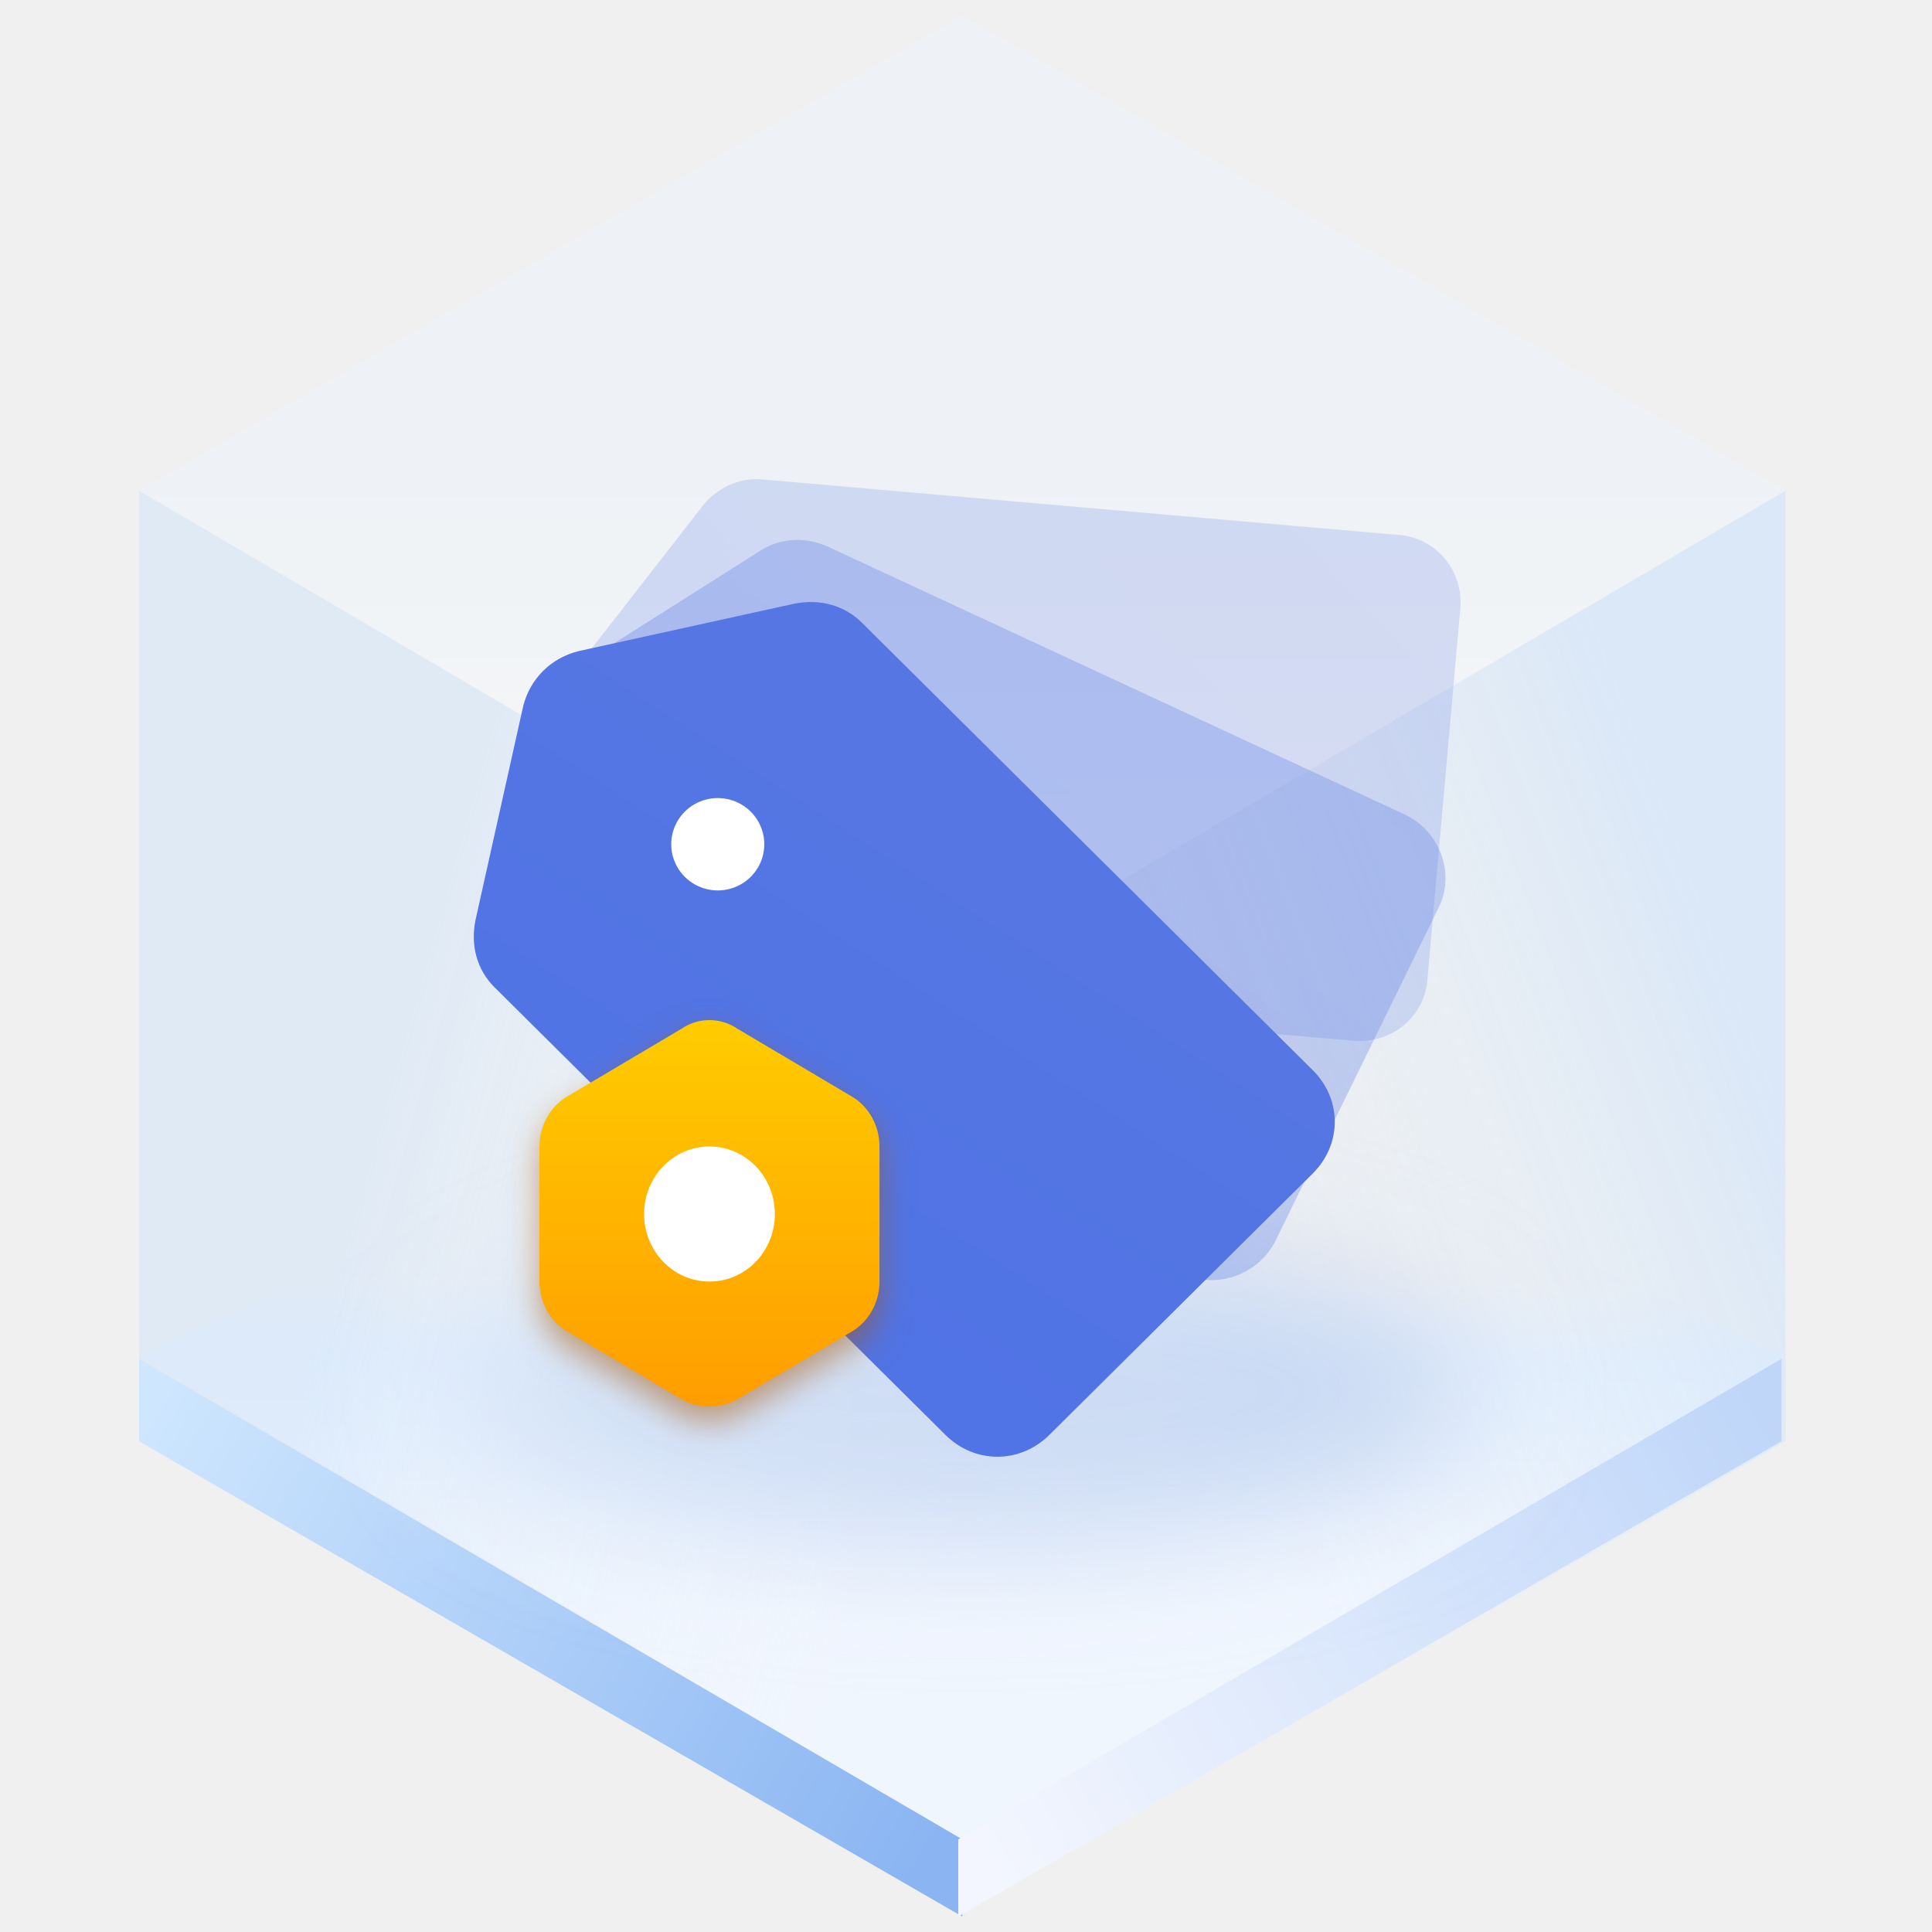
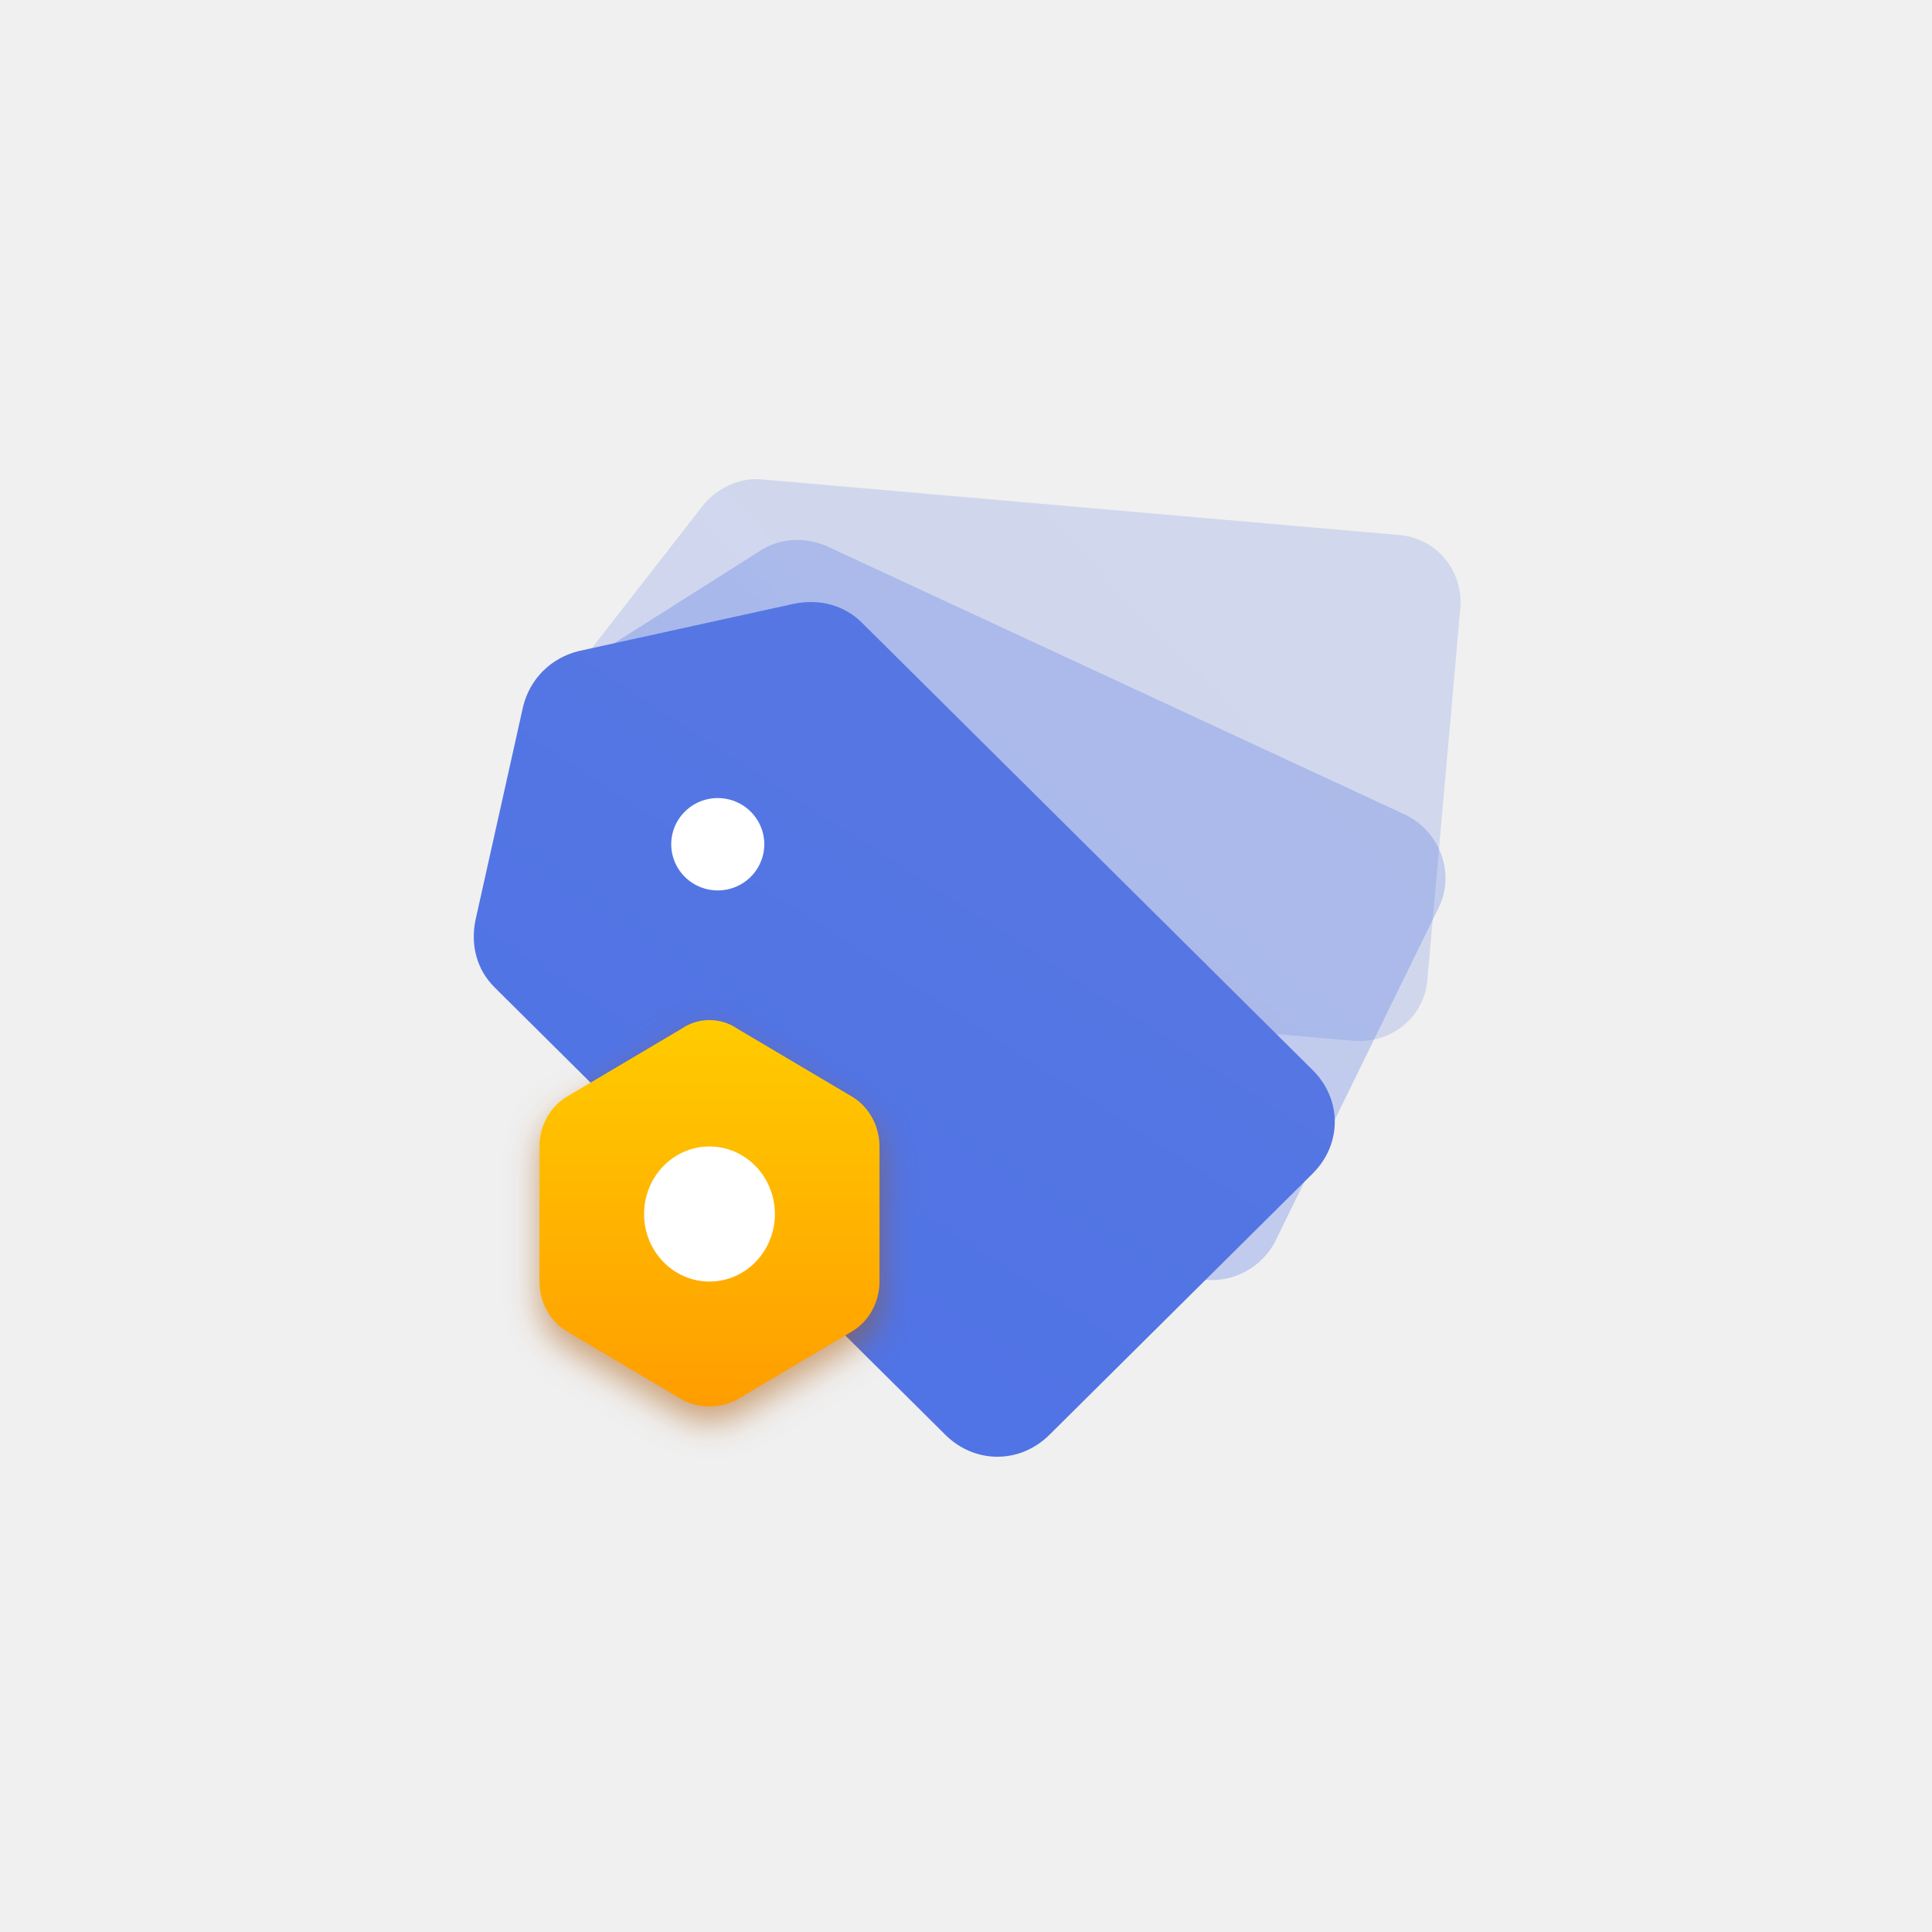
<svg xmlns="http://www.w3.org/2000/svg" xmlns:xlink="http://www.w3.org/1999/xlink" width="125px" height="125px" viewBox="0 0 125 125" version="1.1">
  <defs>
-     <linearGradient x1="50%" y1="45.969%" x2="50%" y2="100%" id="linearGradient-1">
-       <stop stop-color="#ECF3FB" offset="0%" />
-       <stop stop-color="#FFFFFF" offset="100%" />
-     </linearGradient>
-     <linearGradient x1="50.396%" y1="35.933%" x2="50%" y2="64.067%" id="linearGradient-2">
-       <stop stop-color="#E3EFFD" stop-opacity="0.006" offset="0%" />
-       <stop stop-color="#E5F0FD" offset="34.06%" />
-       <stop stop-color="#F0F6FE" offset="100%" />
-     </linearGradient>
-     <linearGradient x1="33.333%" y1="34.496%" x2="96.974%" y2="65.442%" id="linearGradient-3">
-       <stop stop-color="#D5E6F9" offset="0%" />
-       <stop stop-color="#F7FBFF" stop-opacity="0" offset="100%" />
-     </linearGradient>
-     <linearGradient x1="90.991%" y1="29.431%" x2="33.333%" y2="67.747%" id="linearGradient-4">
-       <stop stop-color="#D5E6F9" offset="0%" />
-       <stop stop-color="#E7F0F9" stop-opacity="0" offset="100%" />
-     </linearGradient>
-     <linearGradient x1="-5.803%" y1="27.05%" x2="103.63%" y2="71.133%" id="linearGradient-5">
-       <stop stop-color="#CEE6FE" offset="0%" />
-       <stop stop-color="#8AB5F2" offset="100%" />
-     </linearGradient>
-     <linearGradient x1="-5.803%" y1="27.05%" x2="103.63%" y2="71.133%" id="linearGradient-6">
-       <stop stop-color="#BFD6F9" offset="0%" />
-       <stop stop-color="#F3F6FE" offset="100%" />
-     </linearGradient>
-     <linearGradient x1="89.847%" y1="61.735%" x2="0%" y2="61.735%" id="linearGradient-7">
-       <stop stop-color="#CAD9F3" offset="0%" />
-       <stop stop-color="#D5E3F7" offset="100%" />
-     </linearGradient>
-     <filter x="-18.5%" y="-60.0%" width="136.9%" height="220.0%" filterUnits="objectBoundingBox" id="filter-8">
-       <feGaussianBlur stdDeviation="4" in="SourceGraphic" />
-     </filter>
-     <linearGradient x1="44.099%" y1="64.106%" x2="128.793%" y2="14.073%" id="linearGradient-9">
+     <linearGradient x1="44.099%" y1="64.106%" x2="128.793%" y2="14.073%" id="linearGradient-1">
      <stop stop-color="#5073E5" offset="0%" />
      <stop stop-color="#5E7CE0" offset="100%" />
    </linearGradient>
-     <linearGradient x1="44.099%" y1="74.627%" x2="128.793%" y2="-12.723%" id="linearGradient-10">
+     <linearGradient x1="44.099%" y1="74.627%" x2="128.793%" y2="-12.723%" id="linearGradient-2">
      <stop stop-color="#5073E5" offset="0%" />
      <stop stop-color="#5E7CE0" offset="100%" />
    </linearGradient>
-     <linearGradient x1="44.099%" y1="86.296%" x2="128.793%" y2="-42.443%" id="linearGradient-11">
+     <linearGradient x1="44.099%" y1="86.296%" x2="128.793%" y2="-42.443%" id="linearGradient-3">
      <stop stop-color="#5073E5" offset="0%" />
      <stop stop-color="#5E7CE0" offset="100%" />
    </linearGradient>
-     <linearGradient x1="44.099%" y1="86.296%" x2="128.793%" y2="-42.443%" id="linearGradient-12">
+     <linearGradient x1="44.099%" y1="86.296%" x2="128.793%" y2="-42.443%" id="linearGradient-4">
      <stop stop-color="#5073E5" offset="0%" />
      <stop stop-color="#5E7CE0" offset="100%" />
    </linearGradient>
-     <linearGradient x1="50%" y1="0%" x2="50%" y2="100%" id="linearGradient-13">
+     <linearGradient x1="50%" y1="0%" x2="50%" y2="100%" id="linearGradient-5">
      <stop stop-color="#FFCC00" offset="0%" />
      <stop stop-color="#FF9D00" offset="100%" />
    </linearGradient>
-     <path d="M12.813,0.562 L20.187,4.931 C21.275,5.556 22,6.804 22,8.177 L22,16.916 C22,18.29 21.275,19.538 20.187,20.162 L12.813,24.532 C11.725,25.156 10.275,25.156 9.187,24.532 L1.813,20.162 C0.725,19.538 0,18.29 0,16.916 L0,8.177 C0,6.804 0.725,5.556 1.813,4.931 L9.187,0.562 C10.275,-0.187 11.725,-0.187 12.813,0.562 L12.813,0.562 Z" id="path-14" />
-     <filter x="-15.9%" y="-10.0%" width="131.8%" height="128.0%" filterUnits="objectBoundingBox" id="filter-15">
+     <path d="M12.813,0.562 L20.187,4.931 C21.275,5.556 22,6.804 22,8.177 L22,16.916 C22,18.29 21.275,19.538 20.187,20.162 L12.813,24.532 C11.725,25.156 10.275,25.156 9.187,24.532 L1.813,20.162 C0.725,19.538 0,18.29 0,16.916 L0,8.177 C0,6.804 0.725,5.556 1.813,4.931 L9.187,0.562 C10.275,-0.187 11.725,-0.187 12.813,0.562 L12.813,0.562 Z" id="path-6" />
+     <filter x="-15.9%" y="-10.0%" width="131.8%" height="128.0%" filterUnits="objectBoundingBox" id="filter-7">
      <feOffset dx="0" dy="1" in="SourceAlpha" result="shadowOffsetOuter1" />
      <feGaussianBlur stdDeviation="1" in="shadowOffsetOuter1" result="shadowBlurOuter1" />
      <feColorMatrix values="0 0 0 0 0.662   0 0 0 0 0.325   0 0 0 0 0.005  0 0 0 0.5 0" type="matrix" in="shadowBlurOuter1" />
    </filter>
  </defs>
-   <g id="页面一" stroke="none" stroke-width="1" fill="none" fill-rule="evenodd">
-     <g id="-TinyUI-ICON-2-【9-2】-无阴影备份" transform="translate(-698, -1434)">
+   <g id="组件总览" stroke="none" stroke-width="1" fill="none" fill-rule="evenodd">
+     <g id="-TinyUI-Ng-组件总览-3" transform="translate(-698, -1434)">
      <g id="编组-14备份" transform="translate(598, 1401)">
        <g id="标签管理-Tag" transform="translate(100, 33)">
-           <g id="背景" transform="translate(9, 1)">
-             <g id="编组">
-               <polygon id="多边形" fill="url(#linearGradient-1)" opacity="0.546" points="53.261 0 106.521 30.75 53.261 62 0 30.75" />
-               <polygon id="多边形" fill="url(#linearGradient-2)" points="53.261 61.5 106.521 86.75 53.261 118 0 86.75" />
-               <polygon id="多边形" fill="url(#linearGradient-3)" opacity="0.601" points="53.261 62 53.261 123 7.39138783e-15 92.25 0 30.75" />
-               <polygon id="多边形" fill="url(#linearGradient-4)" opacity="0.791" points="53.261 62 106.521 30.75 106.521 92.25 53.261 123" />
-               <polygon id="多边形" fill="url(#linearGradient-5)" points="53.261 118.008 53.261 123 7.39138783e-15 92.25 0 86.916" />
-               <polygon id="多边形" fill="url(#linearGradient-6)" transform="translate(79.63028, 104.9581) scale(-1, 1) translate(-79.63028, -104.9581) " points="106.261 118.008 106.261 123 53 92.25 53 86.916" />
-             </g>
-             <ellipse id="椭圆形" fill="url(#linearGradient-7)" filter="url(#filter-8)" cx="53.5" cy="89" rx="32.5" ry="10" />
-           </g>
+           <g id="编组" />
          <g id="标签管理-(1)" transform="translate(30.90314, 31)">
-             <path d="M11.939,30.347 L5.316,17.797 C4.564,16.303 4.714,14.361 5.768,13.017 L14.497,1.812 C15.401,0.617 16.906,-0.13 18.411,0.019 L59.5,3.605 C62.059,3.754 63.865,5.995 63.564,8.535 L61.457,32.289 C61.306,34.829 59.049,36.622 56.49,36.323 L15.551,32.737 C14.046,32.588 12.691,31.691 11.939,30.347 L11.939,30.347 Z" id="路径" fill="url(#linearGradient-9)" opacity="0.204" />
-             <path d="M5.918,30.646 L4.112,16.602 C3.811,14.809 4.714,13.166 6.219,12.27 L18.26,4.65 C19.615,3.754 21.27,3.754 22.625,4.352 L59.952,21.682 C62.209,22.728 63.263,25.417 62.209,27.658 L51.674,49.171 C50.62,51.412 47.911,52.458 45.653,51.412 L8.477,34.082 C6.972,33.484 6.069,32.14 5.918,30.646 Z" id="路径" fill="url(#linearGradient-10)" opacity="0.304" />
-             <path d="M0.104,28.587 L3.19,14.749 C3.616,13.058 4.893,11.791 6.596,11.368 L20.538,8.304 C22.134,7.988 23.624,8.41 24.688,9.467 L53.85,38.412 C55.659,40.208 55.659,42.955 53.85,44.751 C49.701,48.868 46.59,51.956 44.516,54.015 C42.806,55.712 40.241,58.258 36.821,61.653 C35.012,63.449 32.245,63.449 30.436,61.653 L1.274,32.707 C0.21,31.651 -0.216,30.172 0.104,28.587 Z" id="路径" stroke="url(#linearGradient-12)" stroke-width="0.5" fill="url(#linearGradient-11)" />
+             <path d="M11.939,30.347 L5.316,17.797 C4.564,16.303 4.714,14.361 5.768,13.017 L14.497,1.812 C15.401,0.617 16.906,-0.13 18.411,0.019 L59.5,3.605 C62.059,3.754 63.865,5.995 63.564,8.535 L61.457,32.289 C61.306,34.829 59.049,36.622 56.49,36.323 L15.551,32.737 C14.046,32.588 12.691,31.691 11.939,30.347 L11.939,30.347 Z" id="路径" fill="url(#linearGradient-1)" opacity="0.204" />
+             <path d="M5.918,30.646 L4.112,16.602 C3.811,14.809 4.714,13.166 6.219,12.27 L18.26,4.65 C19.615,3.754 21.27,3.754 22.625,4.352 L59.952,21.682 C62.209,22.728 63.263,25.417 62.209,27.658 L51.674,49.171 C50.62,51.412 47.911,52.458 45.653,51.412 L8.477,34.082 C6.972,33.484 6.069,32.14 5.918,30.646 Z" id="路径" fill="url(#linearGradient-2)" opacity="0.304" />
+             <path d="M0.104,28.587 L3.19,14.749 C3.616,13.058 4.893,11.791 6.596,11.368 L20.538,8.304 C22.134,7.988 23.624,8.41 24.688,9.467 L53.85,38.412 C55.659,40.208 55.659,42.955 53.85,44.751 C49.701,48.868 46.59,51.956 44.516,54.015 C42.806,55.712 40.241,58.258 36.821,61.653 C35.012,63.449 32.245,63.449 30.436,61.653 L1.274,32.707 C0.21,31.651 -0.216,30.172 0.104,28.587 Z" id="路径" stroke="url(#linearGradient-4)" stroke-width="0.5" fill="url(#linearGradient-3)" />
            <path d="M13.407,25.735 C14.168,26.49 15.276,26.785 16.315,26.509 C17.354,26.233 18.165,25.427 18.444,24.396 C18.722,23.365 18.425,22.264 17.664,21.51 C16.904,20.755 15.795,20.46 14.756,20.736 C13.718,21.012 12.906,21.818 12.628,22.849 C12.349,23.88 12.647,24.98 13.407,25.735 L13.407,25.735 Z" id="路径" fill="#FFFFFF" fill-rule="nonzero" />
            <g id="编组-18" transform="translate(4, 35)">
              <g id="路径">
-                 <use fill="black" fill-opacity="1" filter="url(#filter-15)" xlink:href="#path-14" />
-                 <use fill="url(#linearGradient-13)" fill-rule="evenodd" xlink:href="#path-14" />
+                 <use fill="black" fill-opacity="1" filter="url(#filter-7)" xlink:href="#path-6" />
+                 <use fill="url(#linearGradient-5)" fill-rule="evenodd" xlink:href="#path-6" />
              </g>
              <path d="M6.769,12.547 C6.769,14.96 8.663,16.916 11,16.916 C13.337,16.916 15.231,14.96 15.231,12.547 C15.231,10.134 13.337,8.177 11,8.177 C8.663,8.177 6.769,10.134 6.769,12.547 L6.769,12.547 Z" id="路径" fill="#FFFFFF" fill-rule="nonzero" />
            </g>
          </g>
        </g>
      </g>
    </g>
  </g>
</svg>
